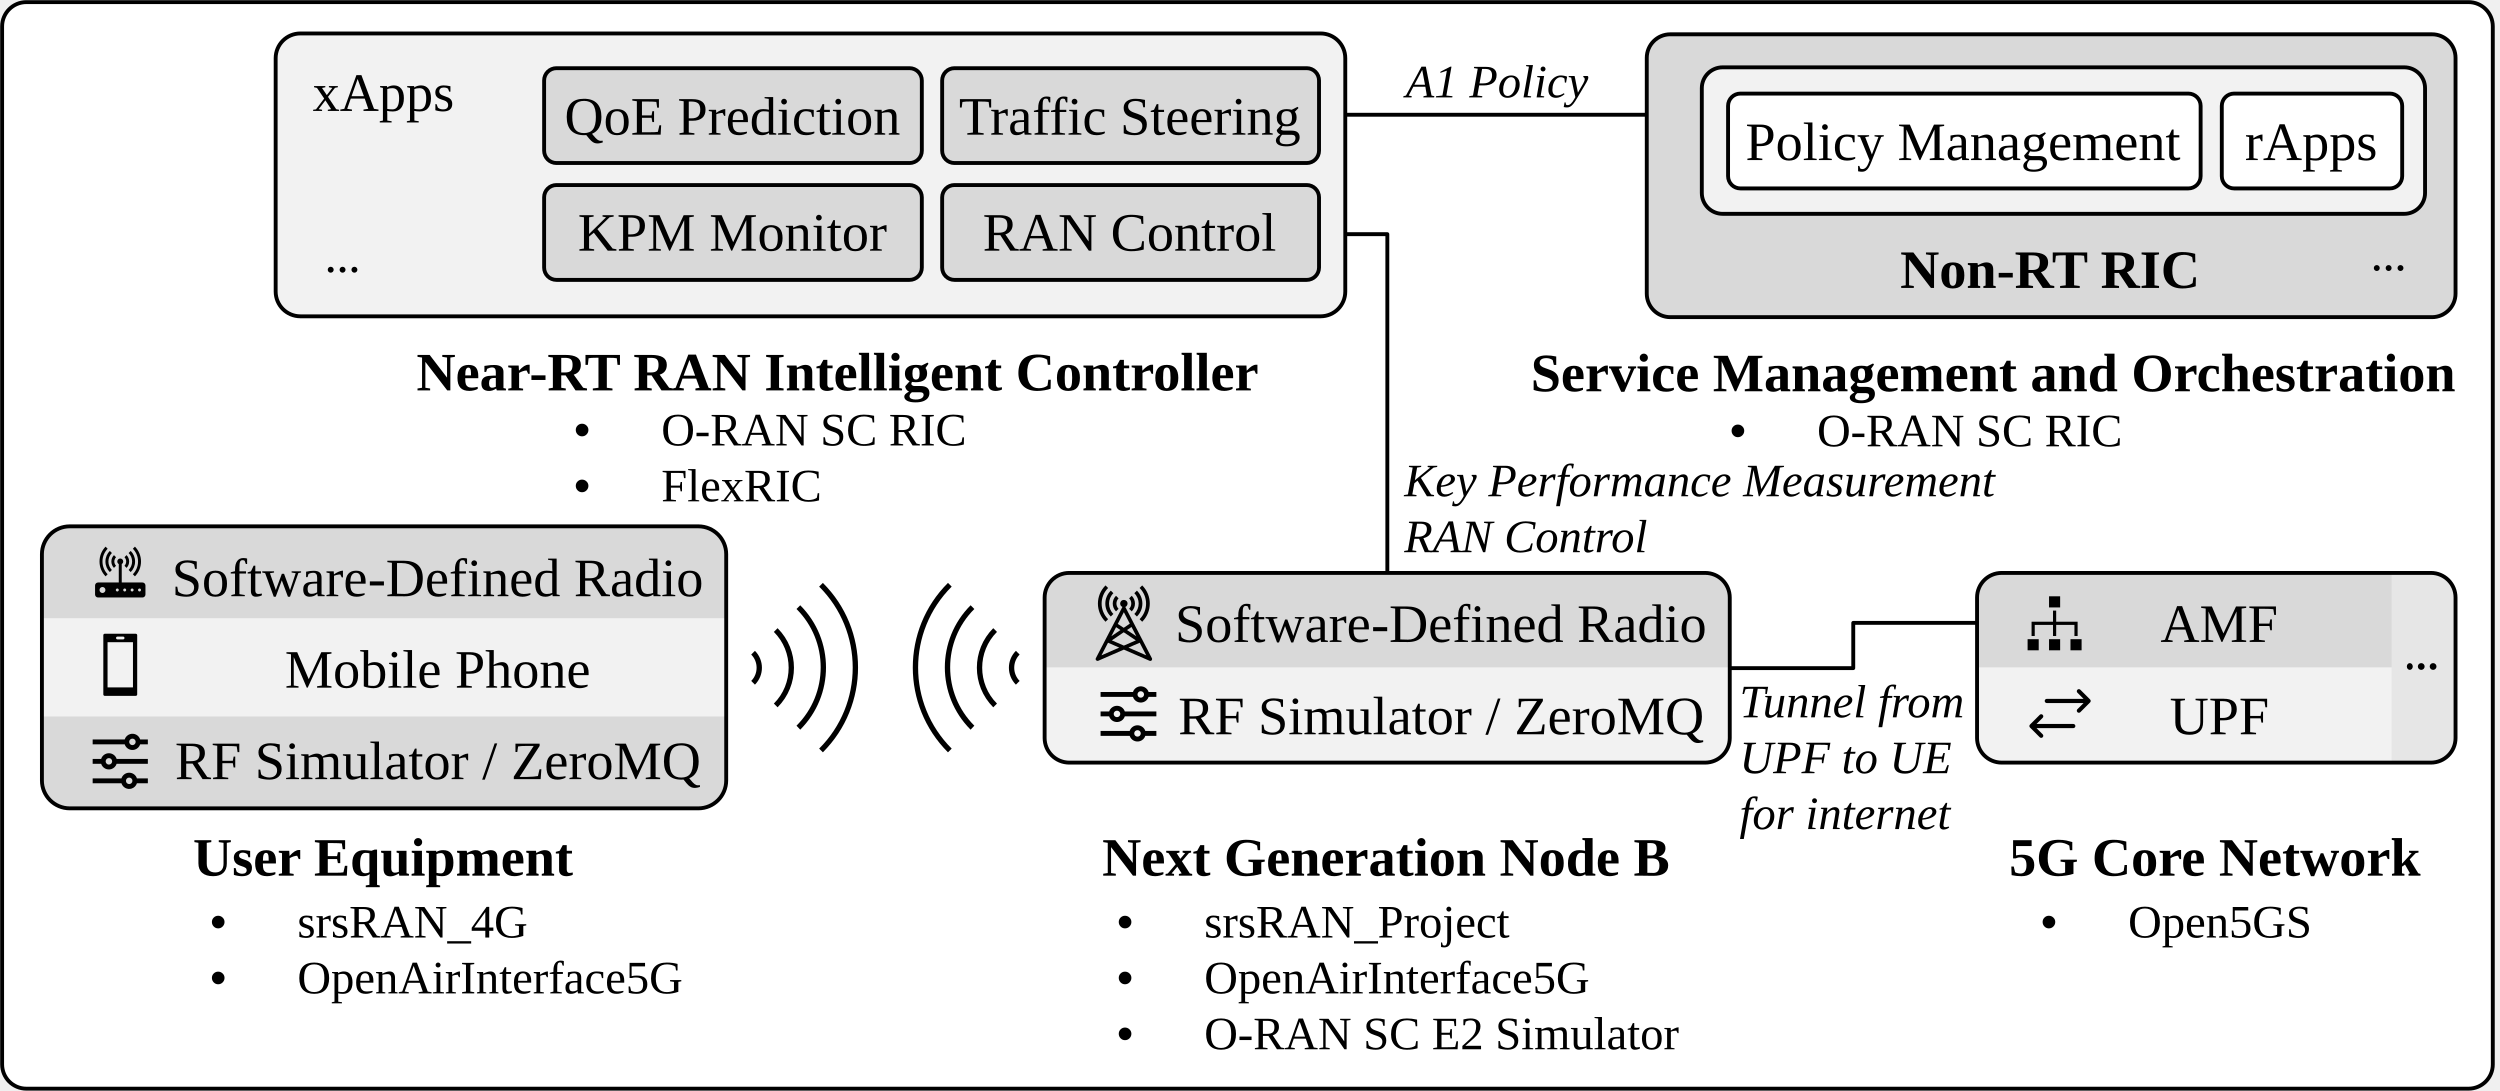
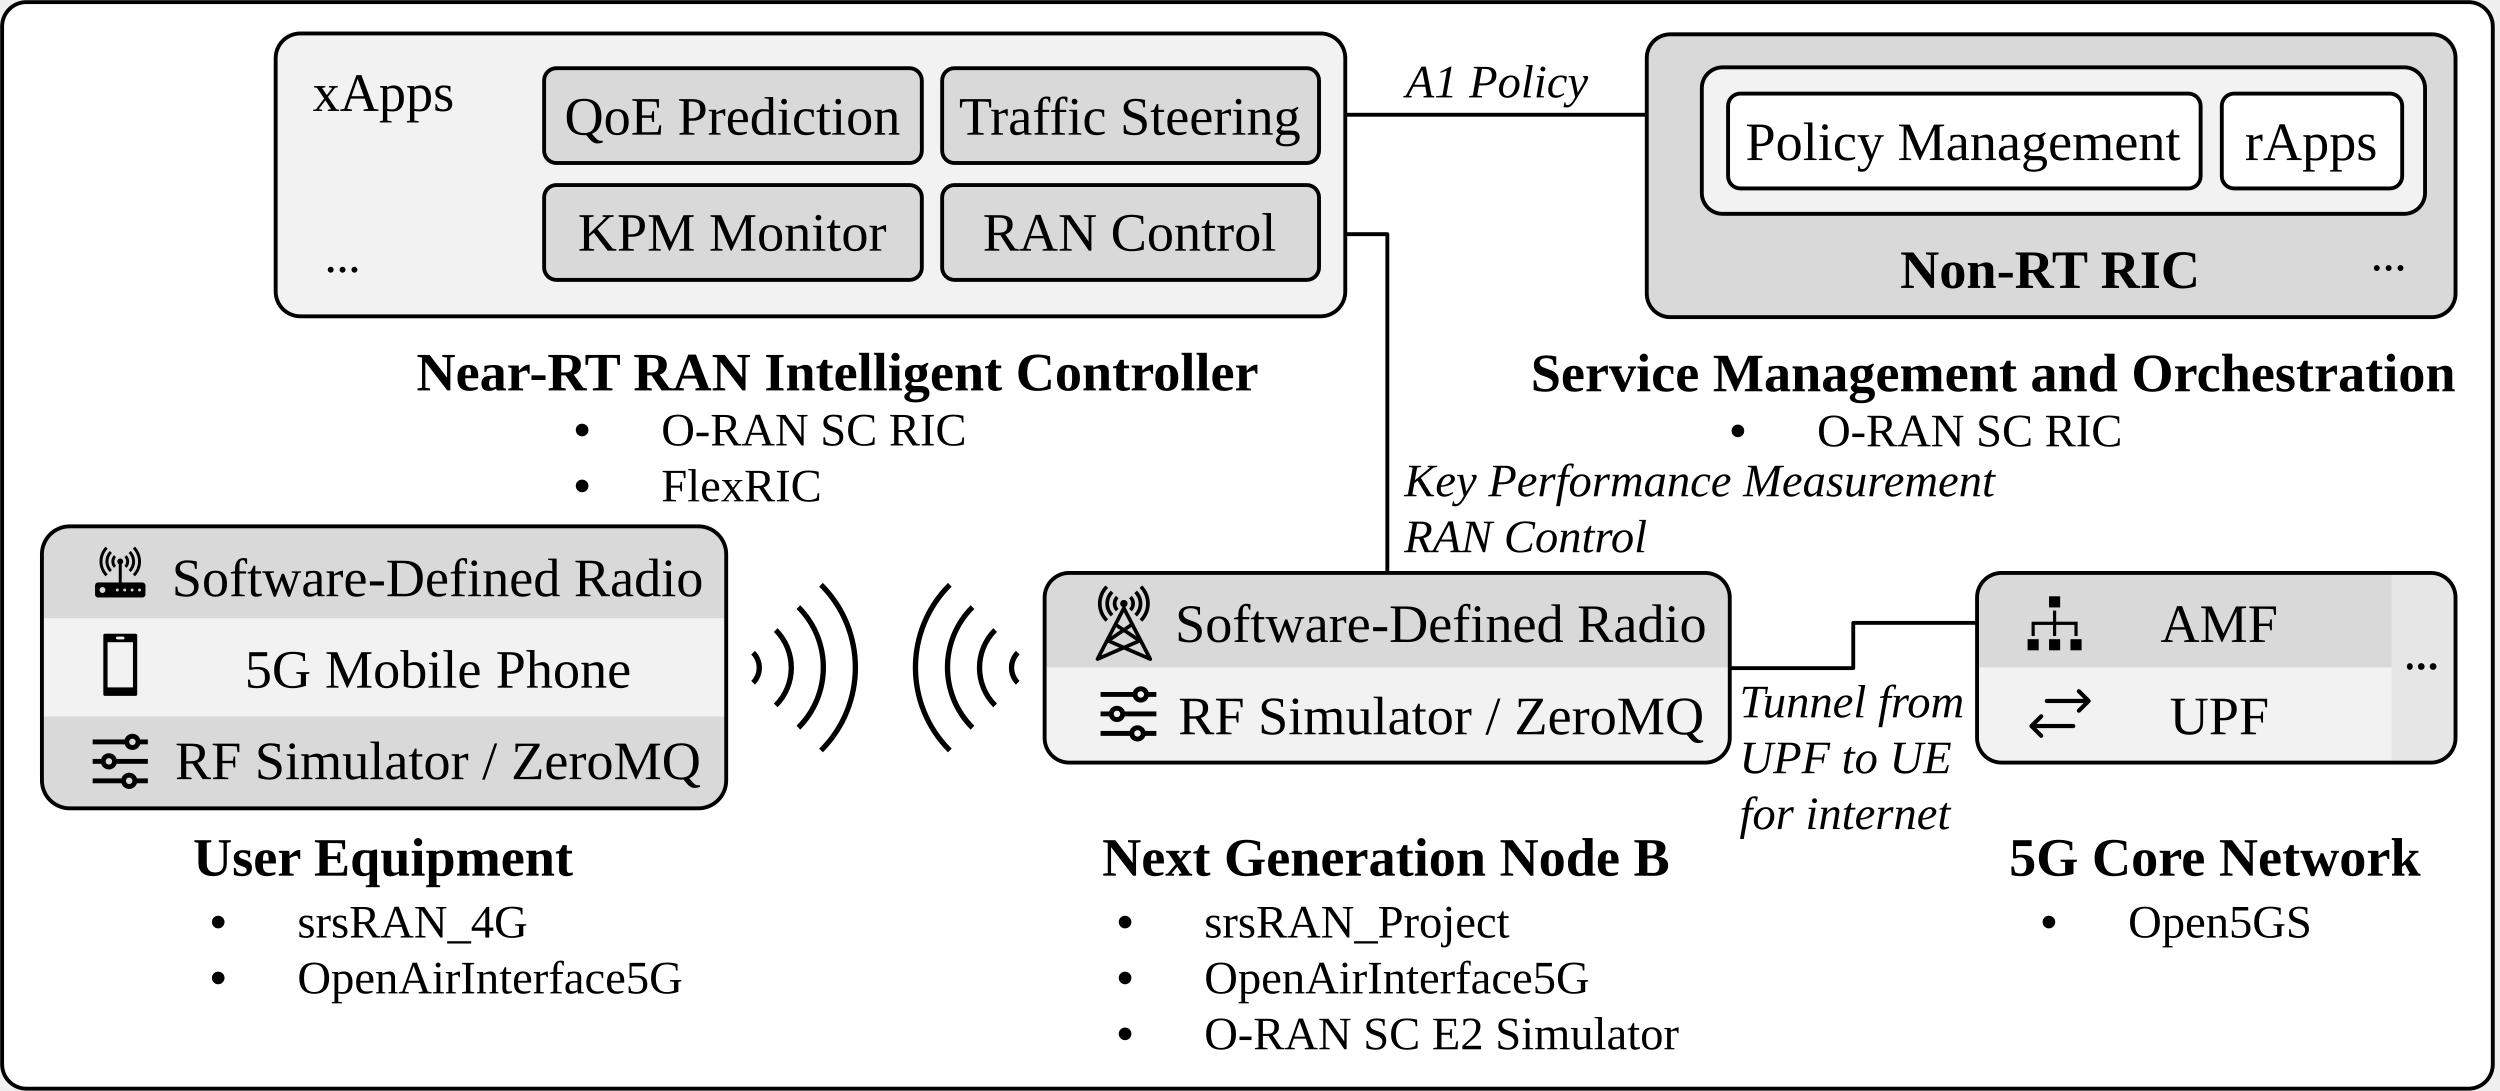
<svg xmlns="http://www.w3.org/2000/svg" width="2952" height="1288" xml:space="preserve" overflow="hidden">
  <g transform="translate(-666 -594)">
    <path d="M668 624.638C668 608.822 680.822 596 696.638 596L3580.36 596C3596.18 596 3609 608.822 3609 624.638L3609 1850.36C3609 1866.18 3596.18 1879 3580.36 1879L696.638 1879C680.822 1879 668 1866.18 668 1850.36Z" fill="#FFFFFF" fill-rule="evenodd" />
    <path d="M2610.5 662.296C2610.5 646.945 2622.94 634.5 2638.3 634.5L3537.7 634.5C3553.06 634.5 3565.5 646.945 3565.5 662.296L3565.5 940.704C3565.5 956.055 3553.06 968.5 3537.7 968.5L2638.3 968.5C2622.94 968.5 2610.5 956.055 2610.5 940.704Z" stroke="#000000" stroke-width="4.583" stroke-miterlimit="8" fill="#D9D9D9" fill-rule="evenodd" />
    <text font-family="Times New Roman,Times New Roman_MSFontService,sans-serif" font-weight="700" font-size="64" transform="matrix(1 0 0 1 2473.53 1056)">Service Management and Orchestration</text>
    <text font-family="Arial,Arial_MSFontService,sans-serif" font-weight="400" font-size="55" transform="matrix(1 0 0 1 2708.5 1121)">•</text>
    <text font-family="Times New Roman,Times New Roman_MSFontService,sans-serif" font-weight="400" font-size="55" transform="matrix(1 0 0 1 2811.62 1121)">O</text>
    <text font-family="Times New Roman,Times New Roman_MSFontService,sans-serif" font-weight="400" font-size="55" transform="matrix(1 0 0 1 2851.15 1121)">-</text>
    <text font-family="Times New Roman,Times New Roman_MSFontService,sans-serif" font-weight="400" font-size="55" transform="matrix(1 0 0 1 2869.49 1121)">RAN SC RIC</text>
    <path d="M2675.5 698.126C2675.5 684.526 2686.53 673.5 2700.13 673.5L3504.87 673.5C3518.47 673.5 3529.5 684.526 3529.5 698.126L3529.5 821.874C3529.5 835.474 3518.47 846.5 3504.87 846.5L2700.13 846.5C2686.53 846.5 2675.5 835.474 2675.5 821.874Z" stroke="#000000" stroke-width="4.583" stroke-miterlimit="8" fill="#F2F2F2" fill-rule="evenodd" />
    <text font-family="Times New Roman,Times New Roman_MSFontService,sans-serif" font-weight="700" font-size="64" transform="matrix(1 0 0 1 2909.71 934)">Non</text>
    <text font-family="Times New Roman,Times New Roman_MSFontService,sans-serif" font-weight="700" font-size="64" transform="matrix(1 0 0 1 3023.72 934)">-</text>
    <text font-family="Times New Roman,Times New Roman_MSFontService,sans-serif" font-weight="700" font-size="64" transform="matrix(1 0 0 1 3044.91 934)">RT RIC</text>
    <path d="M668.5 625.138C668.5 609.322 681.322 596.5 697.138 596.5L3580.86 596.5C3596.68 596.5 3609.5 609.322 3609.5 625.138L3609.5 1850.86C3609.5 1866.68 3596.68 1879.5 3580.86 1879.5L697.138 1879.5C681.322 1879.5 668.5 1866.68 668.5 1850.86Z" stroke="#000000" stroke-width="4.583" stroke-miterlimit="8" fill="none" fill-rule="evenodd" />
    <text font-family="Times New Roman,Times New Roman_MSFontService,sans-serif" font-weight="700" font-size="64" transform="matrix(1 0 0 1 893.947 1628)">User Equipment</text>
    <path d="M715 1246.52C715 1229.11 729.113 1215 746.522 1215L1491.48 1215C1508.89 1215 1523 1229.11 1523 1246.52L1523 1516.48C1523 1533.89 1508.89 1548 1491.48 1548L746.522 1548C729.113 1548 715 1533.89 715 1516.48Z" fill="#D9D9D9" fill-rule="evenodd" />
    <rect x="715" y="1324" width="808" height="116" fill="#F2F2F2" />
    <path d="M715.5 1248.4C715.5 1230.23 730.228 1215.5 748.397 1215.5L1490.6 1215.5C1508.77 1215.5 1523.5 1230.23 1523.5 1248.4L1523.5 1515.6C1523.5 1533.77 1508.77 1548.5 1490.6 1548.5L748.397 1548.5C730.228 1548.5 715.5 1533.77 715.5 1515.6Z" stroke="#000000" stroke-width="4.583" stroke-miterlimit="8" fill="none" fill-rule="evenodd" />
    <text font-family="Times New Roman,Times New Roman_MSFontService,sans-serif" font-weight="400" font-size="64" transform="matrix(1 0 0 1 872.618 1514)">RF Simulator / </text>
    <text font-family="Times New Roman,Times New Roman_MSFontService,sans-serif" font-weight="400" font-size="64" transform="matrix(1 0 0 1 1269.65 1514)">ZeroMQ</text>
-     <text font-family="Times New Roman,Times New Roman_MSFontService,sans-serif" font-weight="400" font-size="64" transform="matrix(1 0 0 1 1002.38 1406)">Mobile Phone</text>
+     <text font-family="Times New Roman,Times New Roman_MSFontService,sans-serif" font-weight="400" font-size="64" transform="matrix(1 0 0 1 955.118 1406)">5G </text>
+     <text font-family="Times New Roman,Times New Roman_MSFontService,sans-serif" font-weight="400" font-size="64" transform="matrix(1 0 0 1 1049.65 1406)">Mobile </text>
+     <text font-family="Times New Roman,Times New Roman_MSFontService,sans-serif" font-weight="400" font-size="64" transform="matrix(1 0 0 1 1251.32 1406)">Phone</text>
    <text font-family="Times New Roman,Times New Roman_MSFontService,sans-serif" font-weight="400" font-size="64" transform="matrix(1 0 0 1 868.894 1298)">Software</text>
    <text font-family="Times New Roman,Times New Roman_MSFontService,sans-serif" font-weight="400" font-size="64" transform="matrix(1 0 0 1 1100.35 1298)">-</text>
    <text font-family="Times New Roman,Times New Roman_MSFontService,sans-serif" font-weight="400" font-size="64" transform="matrix(1 0 0 1 1121.55 1298)">Defined Radio</text>
    <g>
      <g>
        <g>
          <path d="M823 1405.67 793 1405.67 793 1352.33 823 1352.33 823 1405.67ZM804.667 1345.67 811.333 1345.67C812.25 1345.67 813 1346.42 813 1347.33 813 1348.25 812.25 1349 811.333 1349L804.667 1349C803.75 1349 803 1348.25 803 1347.33 803 1346.42 803.75 1345.67 804.667 1345.67ZM826.333 1342.33 789.667 1342.33C788.75 1342.33 788 1343.08 788 1344L788 1414C788 1414.92 788.75 1415.67 789.667 1415.67L826.333 1415.67C827.25 1415.67 828 1414.92 828 1414L828 1344C828 1343.08 827.25 1342.33 826.333 1342.33Z" />
        </g>
      </g>
    </g>
    <g>
      <g>
        <g>
          <path d="M69.516 20.125C67.928 15.076 62.547 12.271 57.499 13.86 54.512 14.799 52.173 17.139 51.233 20.125L13.417 20.125 13.417 25.875 51.233 25.875C52.822 30.924 58.202 33.729 63.251 32.14 66.237 31.201 68.577 28.861 69.516 25.875L78.583 25.875 78.583 20.125ZM60.375 26.833C58.258 26.833 56.541 25.117 56.541 23 56.541 20.883 58.258 19.167 60.375 19.167 62.492 19.167 64.208 20.883 64.208 23 64.208 25.117 62.492 26.833 60.375 26.833Z" transform="matrix(1 0 0 1 762 1447)" />
          <path d="M56.541 59.416C52.358 59.422 48.66 62.136 47.4 66.125L13.417 66.125 13.417 71.875 47.4 71.875C48.988 76.924 54.369 79.729 59.418 78.14 62.404 77.201 64.743 74.861 65.683 71.875L78.583 71.875 78.583 66.125 65.683 66.125C64.423 62.136 60.725 59.422 56.541 59.416ZM56.541 72.833C54.425 72.833 52.708 71.117 52.708 69 52.708 66.883 54.425 65.166 56.541 65.166 58.659 65.166 60.375 66.883 60.375 69 60.375 71.117 58.659 72.833 56.541 72.833Z" transform="matrix(1 0 0 1 762 1447)" />
          <path d="M32.583 36.417C28.4 36.422 24.702 39.136 23.442 43.125L13.417 43.125 13.417 48.875 23.442 48.875C25.03 53.924 30.411 56.729 35.459 55.14 38.446 54.201 40.785 51.861 41.725 48.875L78.583 48.875 78.583 43.125 41.725 43.125C40.465 39.136 36.767 36.422 32.583 36.417ZM32.583 49.833C30.466 49.833 28.75 48.117 28.75 46 28.75 43.883 30.466 42.167 32.583 42.167 34.7 42.167 36.417 43.883 36.417 46 36.417 48.117 34.7 49.833 32.583 49.833Z" transform="matrix(1 0 0 1 762 1447)" />
        </g>
      </g>
    </g>
    <g>
      <g>
        <g>
          <path d="M34.563 37.1 37.013 34.65C35.788 33.338 35 31.588 35 29.663 35 27.738 35.788 25.988 37.013 24.675L34.563 22.225C32.638 24.15 31.5 26.775 31.5 29.663 31.5 32.55 32.638 35.175 34.563 37.1Z" transform="matrix(1 0 0 1.01191 766 1227)" />
          <path d="M29.663 42 32.113 39.55C29.575 37.013 28 33.513 28 29.663 28 25.813 29.575 22.313 32.113 19.775L29.663 17.325C26.425 20.475 24.5 24.85 24.5 29.663 24.5 34.475 26.425 38.85 29.663 42Z" transform="matrix(1 0 0 1.01191 766 1227)" />
          <path d="M27.125 44.538C23.363 40.775 21 35.525 21 29.663 21 23.8 23.363 18.638 27.125 14.787L24.675 12.338C20.213 16.8 17.5 22.925 17.5 29.663 17.5 36.4 20.213 42.525 24.675 46.988L27.125 44.538Z" transform="matrix(1 0 0 1.01191 766 1227)" />
          <path d="M49.438 37.1C51.363 35.175 52.5 32.55 52.5 29.663 52.5 26.775 51.363 24.15 49.438 22.225L46.988 24.675C48.213 25.9 49 27.65 49 29.663 49 31.675 48.213 33.338 46.988 34.65L49.438 37.1Z" transform="matrix(1 0 0 1.01191 766 1227)" />
          <path d="M51.888 39.55 54.338 42C57.575 38.85 59.5 34.475 59.5 29.663 59.5 24.85 57.575 20.475 54.338 17.325L51.888 19.775C54.425 22.313 56 25.813 56 29.663 56 33.513 54.425 37.013 51.888 39.55Z" transform="matrix(1 0 0 1.01191 766 1227)" />
          <path d="M56.875 44.538 59.325 46.988C63.788 42.525 66.5 36.4 66.5 29.663 66.5 22.925 63.788 16.8 59.325 12.338L56.875 14.787C60.638 18.55 63 23.8 63 29.663 63 35.525 60.638 40.688 56.875 44.538Z" transform="matrix(1 0 0 1.01191 766 1227)" />
          <path d="M64.75 64.663C63.788 64.663 63 63.875 63 62.913 63 61.95 63.788 61.163 64.75 61.163 65.713 61.163 66.5 61.95 66.5 62.913 66.5 63.875 65.713 64.663 64.75 64.663ZM56 64.663C55.038 64.663 54.25 63.875 54.25 62.913 54.25 61.95 55.038 61.163 56 61.163 56.963 61.163 57.75 61.95 57.75 62.913 57.75 63.875 56.963 64.663 56 64.663ZM47.25 64.663C46.288 64.663 45.5 63.875 45.5 62.913 45.5 61.95 46.288 61.163 47.25 61.163 48.213 61.163 49 61.95 49 62.913 49 63.875 48.213 64.663 47.25 64.663ZM38.5 64.663C37.538 64.663 36.75 63.875 36.75 62.913 36.75 61.95 37.538 61.163 38.5 61.163 39.463 61.163 40.25 61.95 40.25 62.913 40.25 63.875 39.463 64.663 38.5 64.663ZM21 66.413C19.075 66.413 17.5 64.838 17.5 62.913 17.5 60.988 19.075 59.413 21 59.413 22.925 59.413 24.5 60.988 24.5 62.913 24.5 64.838 22.925 66.413 21 66.413ZM68.25 54.163 43.75 54.163 43.75 32.638C44.8 32.025 45.5 30.888 45.5 29.663 45.5 27.738 43.925 26.163 42 26.163 40.075 26.163 38.5 27.738 38.5 29.663 38.5 30.975 39.2 32.113 40.25 32.638L40.25 54.163 15.75 54.163C13.825 54.163 12.25 55.738 12.25 57.663L12.25 68.163C12.25 70.088 13.825 71.663 15.75 71.663L68.25 71.663C70.175 71.663 71.75 70.088 71.75 68.163L71.75 57.663C71.75 55.738 70.175 54.163 68.25 54.163Z" transform="matrix(1 0 0 1.01191 766 1227)" />
        </g>
      </g>
    </g>
    <g>
      <g>
        <g>
          <path d="M55.681 132.754C108.531 79.904 194.098 79.904 246.948 132.754L251.352 128.35C195.985 72.983 106.329 72.983 51.277 128.35L55.681 132.754Z" transform="matrix(6.12324e-17 1 -1 6.12323e-17 1766 1231)" />
          <path d="M224.612 155.089C184.031 114.508 118.283 114.508 77.702 155.089L82.106 159.494C120.171 121.429 181.829 121.429 219.894 159.494L224.612 155.089Z" transform="matrix(6.12324e-17 1 -1 6.12323e-17 1766 1231)" />
          <path d="M109.16 186.233C132.439 162.954 170.504 162.954 193.783 186.233L198.187 181.829C172.392 156.033 130.552 156.033 104.756 181.829L109.16 186.233Z" transform="matrix(6.12324e-17 1 -1 6.12323e-17 1766 1231)" />
          <path d="M135.9 212.973C144.394 204.479 158.55 204.479 167.044 212.973L171.448 208.569C160.437 197.558 142.506 197.558 131.496 208.569L135.9 212.973Z" transform="matrix(6.12324e-17 1 -1 6.12323e-17 1766 1231)" />
        </g>
      </g>
    </g>
    <text font-family="Arial,Arial_MSFontService,sans-serif" font-weight="400" font-size="55" transform="matrix(1 0 0 1 914.043 1701)">•</text>
    <text font-family="Times New Roman,Times New Roman_MSFontService,sans-serif" font-weight="400" font-size="55" transform="matrix(1 0 0 1 1017.17 1701)">srsRAN_4G</text>
    <text font-family="Arial,Arial_MSFontService,sans-serif" font-weight="400" font-size="55" transform="matrix(1 0 0 1 914.043 1767)">•</text>
    <text font-family="Times New Roman,Times New Roman_MSFontService,sans-serif" font-weight="400" font-size="55" transform="matrix(1 0 0 1 1017.17 1767)">OpenAirInterface5G</text>
    <text font-family="Times New Roman,Times New Roman_MSFontService,sans-serif" font-weight="700" font-size="64" transform="matrix(1 0 0 1 1967.44 1628)">Next Generation Node B</text>
    <g>
      <g>
        <g>
          <path d="M55.681 132.754C108.531 79.904 194.098 79.904 246.948 132.754L251.352 128.35C195.986 72.983 106.329 72.983 51.277 128.35L55.681 132.754Z" transform="matrix(1.83697e-16 1 1 -1.83697e-16 1657 1231)" />
          <path d="M224.613 155.09C184.031 114.508 118.283 114.508 77.702 155.09L82.106 159.494C120.171 121.429 181.829 121.429 219.894 159.494L224.613 155.09Z" transform="matrix(1.83697e-16 1 1 -1.83697e-16 1657 1231)" />
          <path d="M109.16 186.233C132.44 162.954 170.504 162.954 193.783 186.233L198.188 181.829C172.392 156.033 130.552 156.033 104.756 181.829L109.16 186.233Z" transform="matrix(1.83697e-16 1 1 -1.83697e-16 1657 1231)" />
          <path d="M135.9 212.973C144.394 204.479 158.55 204.479 167.044 212.973L171.448 208.569C160.438 197.558 142.506 197.558 131.496 208.569L135.9 212.973Z" transform="matrix(1.83697e-16 1 1 -1.83697e-16 1657 1231)" />
        </g>
      </g>
    </g>
    <path d="M1899 1299.06C1899 1283.01 1912.01 1270 1928.06 1270L2678.94 1270C2694.99 1270 2708 1283.01 2708 1299.06L2708 1464.94C2708 1480.99 2694.99 1494 2678.94 1494L1928.06 1494C1912.01 1494 1899 1480.99 1899 1464.94Z" fill="#D9D9D9" fill-rule="evenodd" />
    <path d="M31.828 0 776.172 0C793.75-6.42937e-15 808 14.25 808 31.828L808 111 0 111 0 31.828C-6.42933e-15 14.25 14.25 0 31.828 0Z" fill="#F2F2F2" fill-rule="evenodd" transform="matrix(1 0 0 -1 1900 1493)" />
    <path d="M1899.5 1299.56C1899.5 1283.51 1912.51 1270.5 1928.56 1270.5L2679.44 1270.5C2695.49 1270.5 2708.5 1283.51 2708.5 1299.56L2708.5 1465.44C2708.5 1481.49 2695.49 1494.5 2679.44 1494.5L1928.56 1494.5C1912.51 1494.5 1899.5 1481.49 1899.5 1465.44Z" stroke="#000000" stroke-width="4.583" stroke-miterlimit="8" fill="none" fill-rule="evenodd" />
    <text font-family="Times New Roman,Times New Roman_MSFontService,sans-serif" font-weight="400" font-size="64" transform="matrix(1 0 0 1 2053.54 1352)">Software</text>
    <text font-family="Times New Roman,Times New Roman_MSFontService,sans-serif" font-weight="400" font-size="64" transform="matrix(1 0 0 1 2285 1352)">-</text>
    <text font-family="Times New Roman,Times New Roman_MSFontService,sans-serif" font-weight="400" font-size="64" transform="matrix(1 0 0 1 2306.2 1352)">Defined Radio</text>
    <g>
      <g>
        <g>
          <path d="M43.333 37.917 46.367 34.883C43.043 31.438 43.043 25.979 46.367 22.533L43.333 19.5C38.277 24.598 38.277 32.819 43.333 37.917Z" transform="matrix(1.00962 0 0 1 1940 1278)" />
          <path d="M37.267 43.983 40.3 40.95C33.539 34.232 33.504 23.305 40.222 16.544 40.248 16.518 40.274 16.492 40.3 16.467L37.267 13.433C28.831 21.75 28.734 35.331 37.051 43.767 37.122 43.84 37.194 43.912 37.267 43.983Z" transform="matrix(1.00962 0 0 1 1940 1278)" />
          <path d="M34.125 47.125C24.012 36.93 24.012 20.487 34.125 10.292L31.092 7.258C19.245 19.104 19.244 38.309 31.089 50.156 31.09 50.157 31.091 50.157 31.092 50.158Z" transform="matrix(1.00962 0 0 1 1940 1278)" />
          <path d="M61.75 37.917C66.806 32.819 66.806 24.598 61.75 19.5L58.717 22.533C60.336 24.178 61.233 26.4 61.208 28.708 61.212 31.012 60.318 33.227 58.717 34.883Z" transform="matrix(1.00962 0 0 1 1940 1278)" />
          <path d="M64.783 40.95 67.817 43.983C76.253 35.666 76.349 22.085 68.032 13.649 67.961 13.577 67.889 13.505 67.817 13.433L64.783 16.467C71.544 23.185 71.579 34.111 64.861 40.872 64.835 40.898 64.809 40.924 64.783 40.95Z" transform="matrix(1.00962 0 0 1 1940 1278)" />
          <path d="M70.958 47.125 73.992 50.158C85.838 38.313 85.839 19.107 73.994 7.261 73.993 7.26 73.992 7.259 73.992 7.258L70.958 10.292C81.071 20.487 81.071 36.93 70.958 47.125Z" transform="matrix(1.00962 0 0 1 1940 1278)" />
          <path d="M85.583 93.936 85.583 93.936C85.55 93.743 85.488 93.557 85.399 93.383 85.399 93.383 85.399 93.383 85.399 93.318L54.524 33.193C54.43 33.017 54.309 32.856 54.167 32.717 56.385 31.819 57.456 29.293 56.559 27.075 55.661 24.856 53.135 23.785 50.917 24.682 48.698 25.58 47.627 28.106 48.525 30.325 48.965 31.413 49.828 32.276 50.917 32.717 50.801 32.844 50.703 32.986 50.624 33.139L19.749 93.264C19.749 93.264 19.749 93.264 19.749 93.329 19.66 93.503 19.598 93.689 19.565 93.882L19.565 93.882C19.538 94.061 19.538 94.244 19.565 94.423 19.565 94.423 19.565 94.51 19.565 94.553 19.594 94.728 19.645 94.9 19.717 95.062 19.717 95.062 19.717 95.062 19.717 95.062 19.717 95.062 19.825 95.214 19.868 95.301 19.934 95.409 20.007 95.514 20.085 95.615L20.085 95.615C20.14 95.662 20.198 95.705 20.258 95.745 20.352 95.833 20.453 95.913 20.562 95.983 20.646 96.027 20.733 96.067 20.822 96.102L21.147 96.222 21.428 96.222 21.667 96.416 21.818 96.416 21.959 96.416C22.158 96.398 22.352 96.347 22.533 96.265L52.563 83.059 82.55 96.232C82.822 96.356 83.118 96.419 83.416 96.416L83.416 96.416C83.596 96.413 83.774 96.388 83.947 96.341L84.099 96.341C84.237 96.288 84.371 96.227 84.5 96.156L84.597 96.091C84.739 96.002 84.87 95.897 84.987 95.777L84.987 95.777C85.072 95.671 85.148 95.559 85.215 95.442 85.262 95.372 85.305 95.299 85.345 95.225 85.345 95.225 85.345 95.225 85.345 95.225 85.418 95.059 85.469 94.884 85.496 94.705 85.496 94.705 85.496 94.629 85.496 94.586 85.564 94.376 85.594 94.156 85.583 93.936ZM67.166 67.34 56.225 59.941 61.501 56.333ZM52.542 38.87 59.507 52.422 52.379 57.33 45.879 52.997C45.738 52.898 45.585 52.818 45.424 52.758ZM43.463 56.539 48.544 59.973 37.917 67.264ZM26.379 89.819 34.027 74.912 47.168 80.686ZM38.502 72.15 52.401 62.584 66.571 72.171 52.563 78.325ZM75.335 88.335 57.947 80.697 71.067 74.934 78.704 89.808Z" transform="matrix(1.00962 0 0 1 1940 1278)" />
        </g>
      </g>
    </g>
    <text font-family="Times New Roman,Times New Roman_MSFontService,sans-serif" font-weight="400" font-size="64" transform="matrix(1 0 0 1 2057.26 1461)">RF Simulator / </text>
    <text font-family="Times New Roman,Times New Roman_MSFontService,sans-serif" font-weight="400" font-size="64" transform="matrix(1 0 0 1 2454.29 1461)">ZeroMQ</text>
    <g>
      <g>
        <g>
          <path d="M69.516 20.125C67.928 15.076 62.547 12.271 57.499 13.86 54.512 14.799 52.173 17.139 51.233 20.125L13.417 20.125 13.417 25.875 51.233 25.875C52.822 30.924 58.202 33.729 63.251 32.14 66.237 31.201 68.577 28.861 69.516 25.875L78.583 25.875 78.583 20.125ZM60.375 26.833C58.258 26.833 56.541 25.117 56.541 23 56.541 20.883 58.258 19.167 60.375 19.167 62.492 19.167 64.208 20.883 64.208 23 64.208 25.117 62.492 26.833 60.375 26.833Z" transform="matrix(1.01087 0 0 1 1952 1391)" />
          <path d="M56.541 59.416C52.358 59.422 48.66 62.136 47.4 66.125L13.417 66.125 13.417 71.875 47.4 71.875C48.988 76.924 54.369 79.729 59.418 78.14 62.404 77.201 64.743 74.861 65.683 71.875L78.583 71.875 78.583 66.125 65.683 66.125C64.423 62.136 60.725 59.422 56.541 59.416ZM56.541 72.833C54.425 72.833 52.708 71.117 52.708 69 52.708 66.883 54.425 65.166 56.541 65.166 58.659 65.166 60.375 66.883 60.375 69 60.375 71.117 58.659 72.833 56.541 72.833Z" transform="matrix(1.01087 0 0 1 1952 1391)" />
          <path d="M32.583 36.417C28.4 36.422 24.702 39.136 23.442 43.125L13.417 43.125 13.417 48.875 23.442 48.875C25.03 53.924 30.411 56.729 35.459 55.14 38.446 54.201 40.785 51.861 41.725 48.875L78.583 48.875 78.583 43.125 41.725 43.125C40.465 39.136 36.767 36.422 32.583 36.417ZM32.583 49.833C30.466 49.833 28.75 48.117 28.75 46 28.75 43.883 30.466 42.167 32.583 42.167 34.7 42.167 36.417 43.883 36.417 46 36.417 48.117 34.7 49.833 32.583 49.833Z" transform="matrix(1.01087 0 0 1 1952 1391)" />
        </g>
      </g>
    </g>
    <text font-family="Arial,Arial_MSFontService,sans-serif" font-weight="400" font-size="55" transform="matrix(1 0 0 1 1984.86 1701)">•</text>
    <text font-family="Times New Roman,Times New Roman_MSFontService,sans-serif" font-weight="400" font-size="55" transform="matrix(1 0 0 1 2087.98 1701)">srsRAN_Project</text>
    <text font-family="Arial,Arial_MSFontService,sans-serif" font-weight="400" font-size="55" transform="matrix(1 0 0 1 1984.86 1767)">•</text>
    <text font-family="Times New Roman,Times New Roman_MSFontService,sans-serif" font-weight="400" font-size="55" transform="matrix(1 0 0 1 2087.98 1767)">OpenAirInterface5G</text>
    <text font-family="Arial,Arial_MSFontService,sans-serif" font-weight="400" font-size="55" transform="matrix(1 0 0 1 1984.86 1833)">•</text>
    <text font-family="Times New Roman,Times New Roman_MSFontService,sans-serif" font-weight="400" font-size="55" transform="matrix(1 0 0 1 2087.98 1833)">O</text>
    <text font-family="Times New Roman,Times New Roman_MSFontService,sans-serif" font-weight="400" font-size="55" transform="matrix(1 0 0 1 2127.51 1833)">-</text>
    <text font-family="Times New Roman,Times New Roman_MSFontService,sans-serif" font-weight="400" font-size="55" transform="matrix(1 0 0 1 2145.85 1833)">RAN SC E2 Simulator</text>
    <text font-family="Times New Roman,Times New Roman_MSFontService,sans-serif" font-weight="700" font-size="64" transform="matrix(1 0 0 1 3038.4 1628)">5G Core Network</text>
    <path d="M3000 1299.06C3000 1283.01 3013.01 1270 3029.06 1270L3535.94 1270C3551.99 1270 3565 1283.01 3565 1299.06L3565 1464.94C3565 1480.99 3551.99 1494 3535.94 1494L3029.06 1494C3013.01 1494 3000 1480.99 3000 1464.94Z" fill="#D9D9D9" fill-rule="evenodd" />
    <path d="M31.828 0 533.172 0C550.75-8.99152e-15 565 14.25 565 31.828L565 111 0 111 0 31.828C-4.49575e-15 14.25 14.25-4.49576e-15 31.828-8.99152e-15Z" fill="#F2F2F2" fill-rule="evenodd" transform="matrix(1 0 0 -1 3000 1493)" />
    <text font-family="Times New Roman,Times New Roman_MSFontService,sans-serif" font-weight="400" font-size="64" transform="matrix(1 0 0 1 3217.04 1352)">AMF</text>
    <g>
      <g>
        <g>
          <path d="M3085.5 1361.88 3085.5 1348.75 3098.62 1348.75 3098.62 1361.88Z" />
          <path d="M3085.5 1311.25 3085.5 1298.12 3098.62 1298.12 3098.62 1311.25Z" />
          <path d="M3060.19 1361.88 3060.19 1348.75 3073.31 1348.75 3073.31 1361.88Z" />
          <path d="M3110.81 1361.88 3110.81 1348.75 3123.94 1348.75 3123.94 1361.88Z" />
          <path d="M3064.88 1328.12 3064.88 1345 3068.62 1345 3068.62 1331.88 3090.19 1331.88 3090.19 1345 3093.94 1345 3093.94 1331.88 3115.5 1331.88 3115.5 1345 3119.25 1345 3119.25 1328.12 3093.94 1328.12 3093.94 1315 3090.19 1315 3090.19 1328.12 3064.88 1328.12Z" />
        </g>
      </g>
    </g>
    <text font-family="Times New Roman,Times New Roman_MSFontService,sans-serif" font-weight="400" font-size="64" transform="matrix(1 0 0 1 3227.92 1461)">UPF</text>
    <g>
      <g>
        <g>
          <path d="M3114.14 1448.84 3070.72 1448.84 3078.03 1441.54C3078.97 1440.56 3078.95 1438.99 3077.97 1438.05 3077.01 1437.12 3075.49 1437.12 3074.54 1438.05L3063.01 1449.57C3062.05 1450.53 3062.05 1452.09 3063.01 1453.06L3074.54 1464.58C3075.52 1465.53 3077.08 1465.5 3078.03 1464.52 3078.95 1463.56 3078.95 1462.04 3078.03 1461.09L3070.72 1453.78 3114.14 1453.78C3115.5 1453.78 3116.6 1452.68 3116.6 1451.31 3116.6 1449.95 3115.5 1448.84 3114.14 1448.84Z" />
          <path d="M3082.86 1419.22 3126.28 1419.22 3118.97 1411.91C3118.03 1410.93 3118.05 1409.37 3119.03 1408.42 3119.99 1407.5 3121.51 1407.5 3122.46 1408.42L3133.99 1419.94C3134.95 1420.91 3134.95 1422.47 3133.99 1423.43L3122.46 1434.95C3121.48 1435.9 3119.92 1435.87 3118.97 1434.89 3118.05 1433.94 3118.05 1432.42 3118.97 1431.46L3126.28 1424.16 3082.86 1424.16C3081.5 1424.16 3080.4 1423.05 3080.4 1421.69 3080.4 1420.32 3081.5 1419.22 3082.86 1419.22Z" />
        </g>
      </g>
    </g>
    <text font-family="Arial,Arial_MSFontService,sans-serif" font-weight="400" font-size="55" transform="matrix(1 0 0 1 3075.76 1701)">•</text>
    <text font-family="Times New Roman,Times New Roman_MSFontService,sans-serif" font-weight="400" font-size="55" transform="matrix(1 0 0 1 3178.89 1701)">Open5GS</text>
    <path d="M30.244 0 193.755 0C210.459-3.56478e-15 224 13.541 224 30.244L224 75 0 75 0 30.244C-3.56477e-15 13.541 13.541 0 30.244 0Z" fill="#E6E6E6" fill-rule="evenodd" transform="matrix(-1.83697e-16 -1 -1 1.83697e-16 3565 1493)" />
    <path d="M3000.5 1299.56C3000.5 1283.51 3013.51 1270.5 3029.56 1270.5L3536.44 1270.5C3552.49 1270.5 3565.5 1283.51 3565.5 1299.56L3565.5 1465.44C3565.5 1481.49 3552.49 1494.5 3536.44 1494.5L3029.56 1494.5C3013.51 1494.5 3000.5 1481.49 3000.5 1465.44Z" stroke="#000000" stroke-width="4.583" stroke-miterlimit="8" fill="none" fill-rule="evenodd" />
    <path d="M0 0 398.877 0 398.877 59.656" stroke="#000000" stroke-width="4.583" stroke-linejoin="round" stroke-miterlimit="10" fill="none" fill-rule="evenodd" transform="matrix(-1.83697e-16 -1 -1 1.83697e-16 2304.16 1269.38)" />
    <path d="M991.5 662.672C991.5 646.561 1004.56 633.5 1020.67 633.5L2225.33 633.5C2241.44 633.5 2254.5 646.561 2254.5 662.672L2254.5 938.328C2254.5 954.44 2241.44 967.5 2225.33 967.5L1020.67 967.5C1004.56 967.5 991.5 954.44 991.5 938.328Z" stroke="#000000" stroke-width="4.583" stroke-miterlimit="8" fill="#F2F2F2" fill-rule="evenodd" />
    <text font-family="Times New Roman,Times New Roman_MSFontService,sans-serif" font-weight="700" font-size="64" transform="matrix(1 0 0 1 1157.77 1055)">Near</text>
    <text font-family="Times New Roman,Times New Roman_MSFontService,sans-serif" font-weight="700" font-size="64" transform="matrix(1 0 0 1 1291.16 1055)">-</text>
    <text font-family="Times New Roman,Times New Roman_MSFontService,sans-serif" font-weight="700" font-size="64" transform="matrix(1 0 0 1 1312.36 1055)">RT RAN Intelligent Controller</text>
    <text font-family="Arial,Arial_MSFontService,sans-serif" font-weight="400" font-size="55" transform="matrix(1 0 0 1 1343.71 1120)">•</text>
    <text font-family="Times New Roman,Times New Roman_MSFontService,sans-serif" font-weight="400" font-size="55" transform="matrix(1 0 0 1 1446.84 1120)">O</text>
    <text font-family="Times New Roman,Times New Roman_MSFontService,sans-serif" font-weight="400" font-size="55" transform="matrix(1 0 0 1 1486.37 1120)">-</text>
    <text font-family="Times New Roman,Times New Roman_MSFontService,sans-serif" font-weight="400" font-size="55" transform="matrix(1 0 0 1 1504.7 1120)">RAN SC RIC</text>
    <text font-family="Arial,Arial_MSFontService,sans-serif" font-weight="400" font-size="55" transform="matrix(1 0 0 1 1343.71 1186)">•</text>
    <text font-family="Times New Roman,Times New Roman_MSFontService,sans-serif" font-weight="400" font-size="55" transform="matrix(1 0 0 1 1446.84 1186)">FlexRIC</text>
    <path d="M2254.5 729.5 2609.97 729.5" stroke="#000000" stroke-width="4.583" stroke-miterlimit="8" fill="none" fill-rule="evenodd" />
-     <text font-family="Times New Roman,Times New Roman_MSFontService,sans-serif" font-style="italic" font-weight="400" font-size="55" transform="matrix(1 0 0 1 2325.92 709)">A1 </text>
-     <text font-family="Times New Roman,Times New Roman_MSFontService,sans-serif" font-style="italic" font-weight="400" font-size="55" transform="matrix(1 0 0 1 2400.97 709)">Policy</text>
+     <text font-family="Times New Roman,Times New Roman_MSFontService,sans-serif" font-style="italic" font-weight="400" font-size="55" transform="matrix(1 0 0 1 2325.92 709)">A1 Policy</text>
    <text font-family="Times New Roman,Times New Roman_MSFontService,sans-serif" font-style="italic" font-weight="400" font-size="55" transform="matrix(1 0 0 1 2324.16 1180)">Key Performance Measurement</text>
-     <text font-family="Times New Roman,Times New Roman_MSFontService,sans-serif" font-style="italic" font-weight="400" font-size="55" transform="matrix(1 0 0 1 2324.16 1246)">R</text>
-     <text font-family="Times New Roman,Times New Roman_MSFontService,sans-serif" font-style="italic" font-weight="400" font-size="55" transform="matrix(1 0 0 1 2357.96 1246)">AN </text>
-     <text font-family="Times New Roman,Times New Roman_MSFontService,sans-serif" font-style="italic" font-weight="400" font-size="55" transform="matrix(1 0 0 1 2442.18 1246)">C</text>
-     <text font-family="Times New Roman,Times New Roman_MSFontService,sans-serif" font-style="italic" font-weight="400" font-size="55" transform="matrix(1 0 0 1 2478.84 1246)">ontrol</text>
-     <path d="M1308.5 827.031C1308.5 819.006 1315.01 812.5 1323.03 812.5L1739.97 812.5C1747.99 812.5 1754.5 819.006 1754.5 827.031L1754.5 909.969C1754.5 917.995 1747.99 924.5 1739.97 924.5L1323.03 924.5C1315.01 924.5 1308.5 917.995 1308.5 909.969Z" stroke="#000000" stroke-width="4.583" stroke-miterlimit="8" fill="#D9D9D9" fill-rule="evenodd" />
-     <text font-family="Times New Roman,Times New Roman_MSFontService,sans-serif" font-weight="400" font-size="64" transform="matrix(1 0 0 1 1348.32 890)">KP</text>
-     <text font-family="Times New Roman,Times New Roman_MSFontService,sans-serif" font-weight="400" font-size="64" transform="matrix(1 0 0 1 1430.24 890)">M</text>
-     <text font-family="Times New Roman,Times New Roman_MSFontService,sans-serif" font-weight="400" font-size="64" transform="matrix(1 0 0 1 1503.58 890)">Monitor</text>
+     <text font-family="Times New Roman,Times New Roman_MSFontService,sans-serif" font-style="italic" font-weight="400" font-size="55" transform="matrix(1 0 0 1 2324.16 1246)">RAN Control</text>
+     <path d="M1308.5 827.031C1308.5 819.006 1315.01 812.5 1323.03 812.5L1739.97 812.5C1747.99 812.5 1754.5 819.006 1754.5 827.031L1754.5 909.969C1754.5 917.994 1747.99 924.5 1739.97 924.5L1323.03 924.5C1315.01 924.5 1308.5 917.994 1308.5 909.969Z" stroke="#000000" stroke-width="4.583" stroke-miterlimit="8" fill="#D9D9D9" fill-rule="evenodd" />
+     <text font-family="Times New Roman,Times New Roman_MSFontService,sans-serif" font-weight="400" font-size="64" transform="matrix(1 0 0 1 1348.32 890)">KPM Monitor</text>
    <path d="M1778.5 689.031C1778.5 681.006 1785.01 674.5 1793.03 674.5L2208.97 674.5C2216.99 674.5 2223.5 681.006 2223.5 689.031L2223.5 771.969C2223.5 779.994 2216.99 786.5 2208.97 786.5L1793.03 786.5C1785.01 786.5 1778.5 779.994 1778.5 771.969Z" stroke="#000000" stroke-width="4.583" stroke-miterlimit="8" fill="#D9D9D9" fill-rule="evenodd" />
    <text font-family="Times New Roman,Times New Roman_MSFontService,sans-serif" font-weight="400" font-size="64" transform="matrix(1 0 0 1 1798.33 753)">Traffic Steering</text>
-     <path d="M1308.5 689.031C1308.5 681.006 1315.01 674.5 1323.03 674.5L1739.97 674.5C1747.99 674.5 1754.5 681.006 1754.5 689.031L1754.5 771.969C1754.5 779.994 1747.99 786.5 1739.97 786.5L1323.03 786.5C1315.01 786.5 1308.5 779.994 1308.5 771.969Z" stroke="#000000" stroke-width="4.583" stroke-miterlimit="8" fill="#D9D9D9" fill-rule="evenodd" />
+     <path d="M1308.5 689.031C1308.5 681.005 1315.01 674.5 1323.03 674.5L1739.97 674.5C1747.99 674.5 1754.5 681.005 1754.5 689.031L1754.5 771.969C1754.5 779.994 1747.99 786.5 1739.97 786.5L1323.03 786.5C1315.01 786.5 1308.5 779.994 1308.5 771.969Z" stroke="#000000" stroke-width="4.583" stroke-miterlimit="8" fill="#D9D9D9" fill-rule="evenodd" />
    <text font-family="Times New Roman,Times New Roman_MSFontService,sans-serif" font-weight="400" font-size="64" transform="matrix(1 0 0 1 1332.56 753)">QoE</text>
    <text font-family="Times New Roman,Times New Roman_MSFontService,sans-serif" font-weight="400" font-size="64" transform="matrix(1 0 0 1 1466.05 753)">Prediction</text>
    <path d="M1778.5 827.031C1778.5 819.006 1785.01 812.5 1793.03 812.5L2208.97 812.5C2216.99 812.5 2223.5 819.006 2223.5 827.031L2223.5 909.97C2223.5 917.995 2216.99 924.5 2208.97 924.5L1793.03 924.5C1785.01 924.5 1778.5 917.995 1778.5 909.97Z" stroke="#000000" stroke-width="4.583" stroke-miterlimit="8" fill="#D9D9D9" fill-rule="evenodd" />
    <text font-family="Times New Roman,Times New Roman_MSFontService,sans-serif" font-weight="400" font-size="64" transform="matrix(1 0 0 1 1826.41 890)">RAN Control</text>
-     <path d="M3289.5 719.031C3289.5 711.005 3296.01 704.5 3304.03 704.5L3487.97 704.5C3495.99 704.5 3502.5 711.005 3502.5 719.031L3502.5 801.969C3502.5 809.994 3495.99 816.499 3487.97 816.499L3304.03 816.499C3296.01 816.499 3289.5 809.994 3289.5 801.969Z" stroke="#000000" stroke-width="4.583" stroke-miterlimit="8" fill="#FFFFFF" fill-rule="evenodd" />
+     <path d="M3289.5 719.031C3289.5 711.005 3296.01 704.5 3304.03 704.5L3487.97 704.5C3495.99 704.5 3502.5 711.005 3502.5 719.031L3502.5 801.969C3502.5 809.994 3495.99 816.5 3487.97 816.5L3304.03 816.5C3296.01 816.5 3289.5 809.994 3289.5 801.969Z" stroke="#000000" stroke-width="4.583" stroke-miterlimit="8" fill="#FFFFFF" fill-rule="evenodd" />
    <text font-family="Times New Roman,Times New Roman_MSFontService,sans-serif" font-weight="400" font-size="64" transform="matrix(1 0 0 1 3316.78 783)">rApps</text>
-     <path d="M2706.5 719.031C2706.5 711.006 2713.01 704.5 2721.03 704.5L3249.97 704.5C3257.99 704.5 3264.5 711.006 3264.5 719.031L3264.5 801.968C3264.5 809.994 3257.99 816.499 3249.97 816.499L2721.03 816.499C2713.01 816.499 2706.5 809.994 2706.5 801.968Z" stroke="#000000" stroke-width="4.583" stroke-miterlimit="8" fill="#FFFFFF" fill-rule="evenodd" />
+     <path d="M2706.5 719.031C2706.5 711.006 2713.01 704.5 2721.03 704.5L3249.97 704.5C3257.99 704.5 3264.5 711.006 3264.5 719.031L3264.5 801.969C3264.5 809.994 3257.99 816.5 3249.97 816.5L2721.03 816.5C2713.01 816.5 2706.5 809.994 2706.5 801.969Z" stroke="#000000" stroke-width="4.583" stroke-miterlimit="8" fill="#FFFFFF" fill-rule="evenodd" />
    <text font-family="Times New Roman,Times New Roman_MSFontService,sans-serif" font-weight="400" font-size="64" transform="matrix(1 0 0 1 2727.06 783)">Policy Management</text>
    <text font-family="Times New Roman,Times New Roman_MSFontService,sans-serif" font-weight="400" font-size="64" transform="matrix(1 0 0 1 1035.18 725)">xApps</text>
    <path d="M0 0 145.823 0 145.823 53.415 291.645 53.415" stroke="#000000" stroke-width="4.583" stroke-linejoin="round" stroke-miterlimit="10" fill="none" fill-rule="evenodd" transform="matrix(1 0 0 -1 2708.5 1382.91)" />
    <path d="M0 4C-8.91177e-16 1.791 1.567 0 3.5 0 5.433-1.01849e-15 7 1.791 7 4 7 6.209 5.433 8 3.5 8 1.567 8-1.33677e-15 6.209 0 4Z" fill-rule="evenodd" transform="matrix(1 0 0 -1 3508 1385)" />
    <path d="M0 4C-1.01849e-15 1.791 1.791 0 4 0 6.209-1.01849e-15 8 1.791 8 4 8 6.209 6.209 8 4 8 1.791 8-1.52774e-15 6.209 0 4Z" fill-rule="evenodd" transform="matrix(1 0 0 -1 3521 1385)" />
    <path d="M0 4C-1.01849e-15 1.791 1.791 0 4 0 6.209-1.01849e-15 8 1.791 8 4 8 6.209 6.209 8 4 8 1.791 8-1.52774e-15 6.209 0 4Z" fill-rule="evenodd" transform="matrix(1 0 0 -1 3535 1385)" />
    <path d="M0 3.5C-8.91177e-16 1.567 1.567 0 3.5 0 5.433 -8.91177e-16 7 1.567 7 3.5 7 5.433 5.433 7 3.5 7 1.567 7-1.33677e-15 5.433 0 3.5Z" fill-rule="evenodd" transform="matrix(1 0 0 -1 3469 914)" />
    <path d="M0 3.5C-8.91223e-16 1.567 1.567 0 3.5 0 5.433 -8.91177e-16 7 1.567 7 3.5 7 5.433 5.433 7 3.5 7 1.567 7-1.33683e-15 5.433 0 3.5Z" fill-rule="evenodd" transform="matrix(1 0 0 -1 3483 914)" />
    <path d="M0 3.5C-8.91177e-16 1.567 1.567 0 3.5 0 5.433 -8.91177e-16 7 1.567 7 3.5 7 5.433 5.433 7 3.5 7 1.567 7-1.33677e-15 5.433 0 3.5Z" fill-rule="evenodd" transform="matrix(1 0 0 -1 3497 914)" />
    <path d="M0 3.5C-8.91223e-16 1.567 1.567 0 3.5 0 5.433 -8.91223e-16 7 1.567 7 3.5 7 5.433 5.433 7 3.5 7 1.567 7-1.33683e-15 5.433 0 3.5Z" fill-rule="evenodd" transform="matrix(1 0 0 -1 1053 916)" />
    <path d="M0 3.5C-8.91177e-16 1.567 1.567 0 3.5 0 5.433 -8.91223e-16 7 1.567 7 3.5 7 5.433 5.433 7 3.5 7 1.567 7-1.33677e-15 5.433 0 3.5Z" fill-rule="evenodd" transform="matrix(1 0 0 -1 1067 916)" />
    <path d="M0 3.5C-8.91177e-16 1.567 1.567 0 3.5 0 5.433 -8.91223e-16 7 1.567 7 3.5 7 5.433 5.433 7 3.5 7 1.567 7-1.33677e-15 5.433 0 3.5Z" fill-rule="evenodd" transform="matrix(1 0 0 -1 1081 916)" />
    <text font-family="Times New Roman,Times New Roman_MSFontService,sans-serif" font-style="italic" font-weight="400" font-size="55" transform="matrix(1 0 0 1 2719.97 1441)">Tunnel from </text>
    <text font-family="Times New Roman,Times New Roman_MSFontService,sans-serif" font-style="italic" font-weight="400" font-size="55" transform="matrix(1 0 0 1 2719.97 1507)">UPF to UE</text>
    <text font-family="Times New Roman,Times New Roman_MSFontService,sans-serif" font-style="italic" font-weight="400" font-size="55" transform="matrix(1 0 0 1 2719.97 1573)">for internet</text>
  </g>
</svg>
